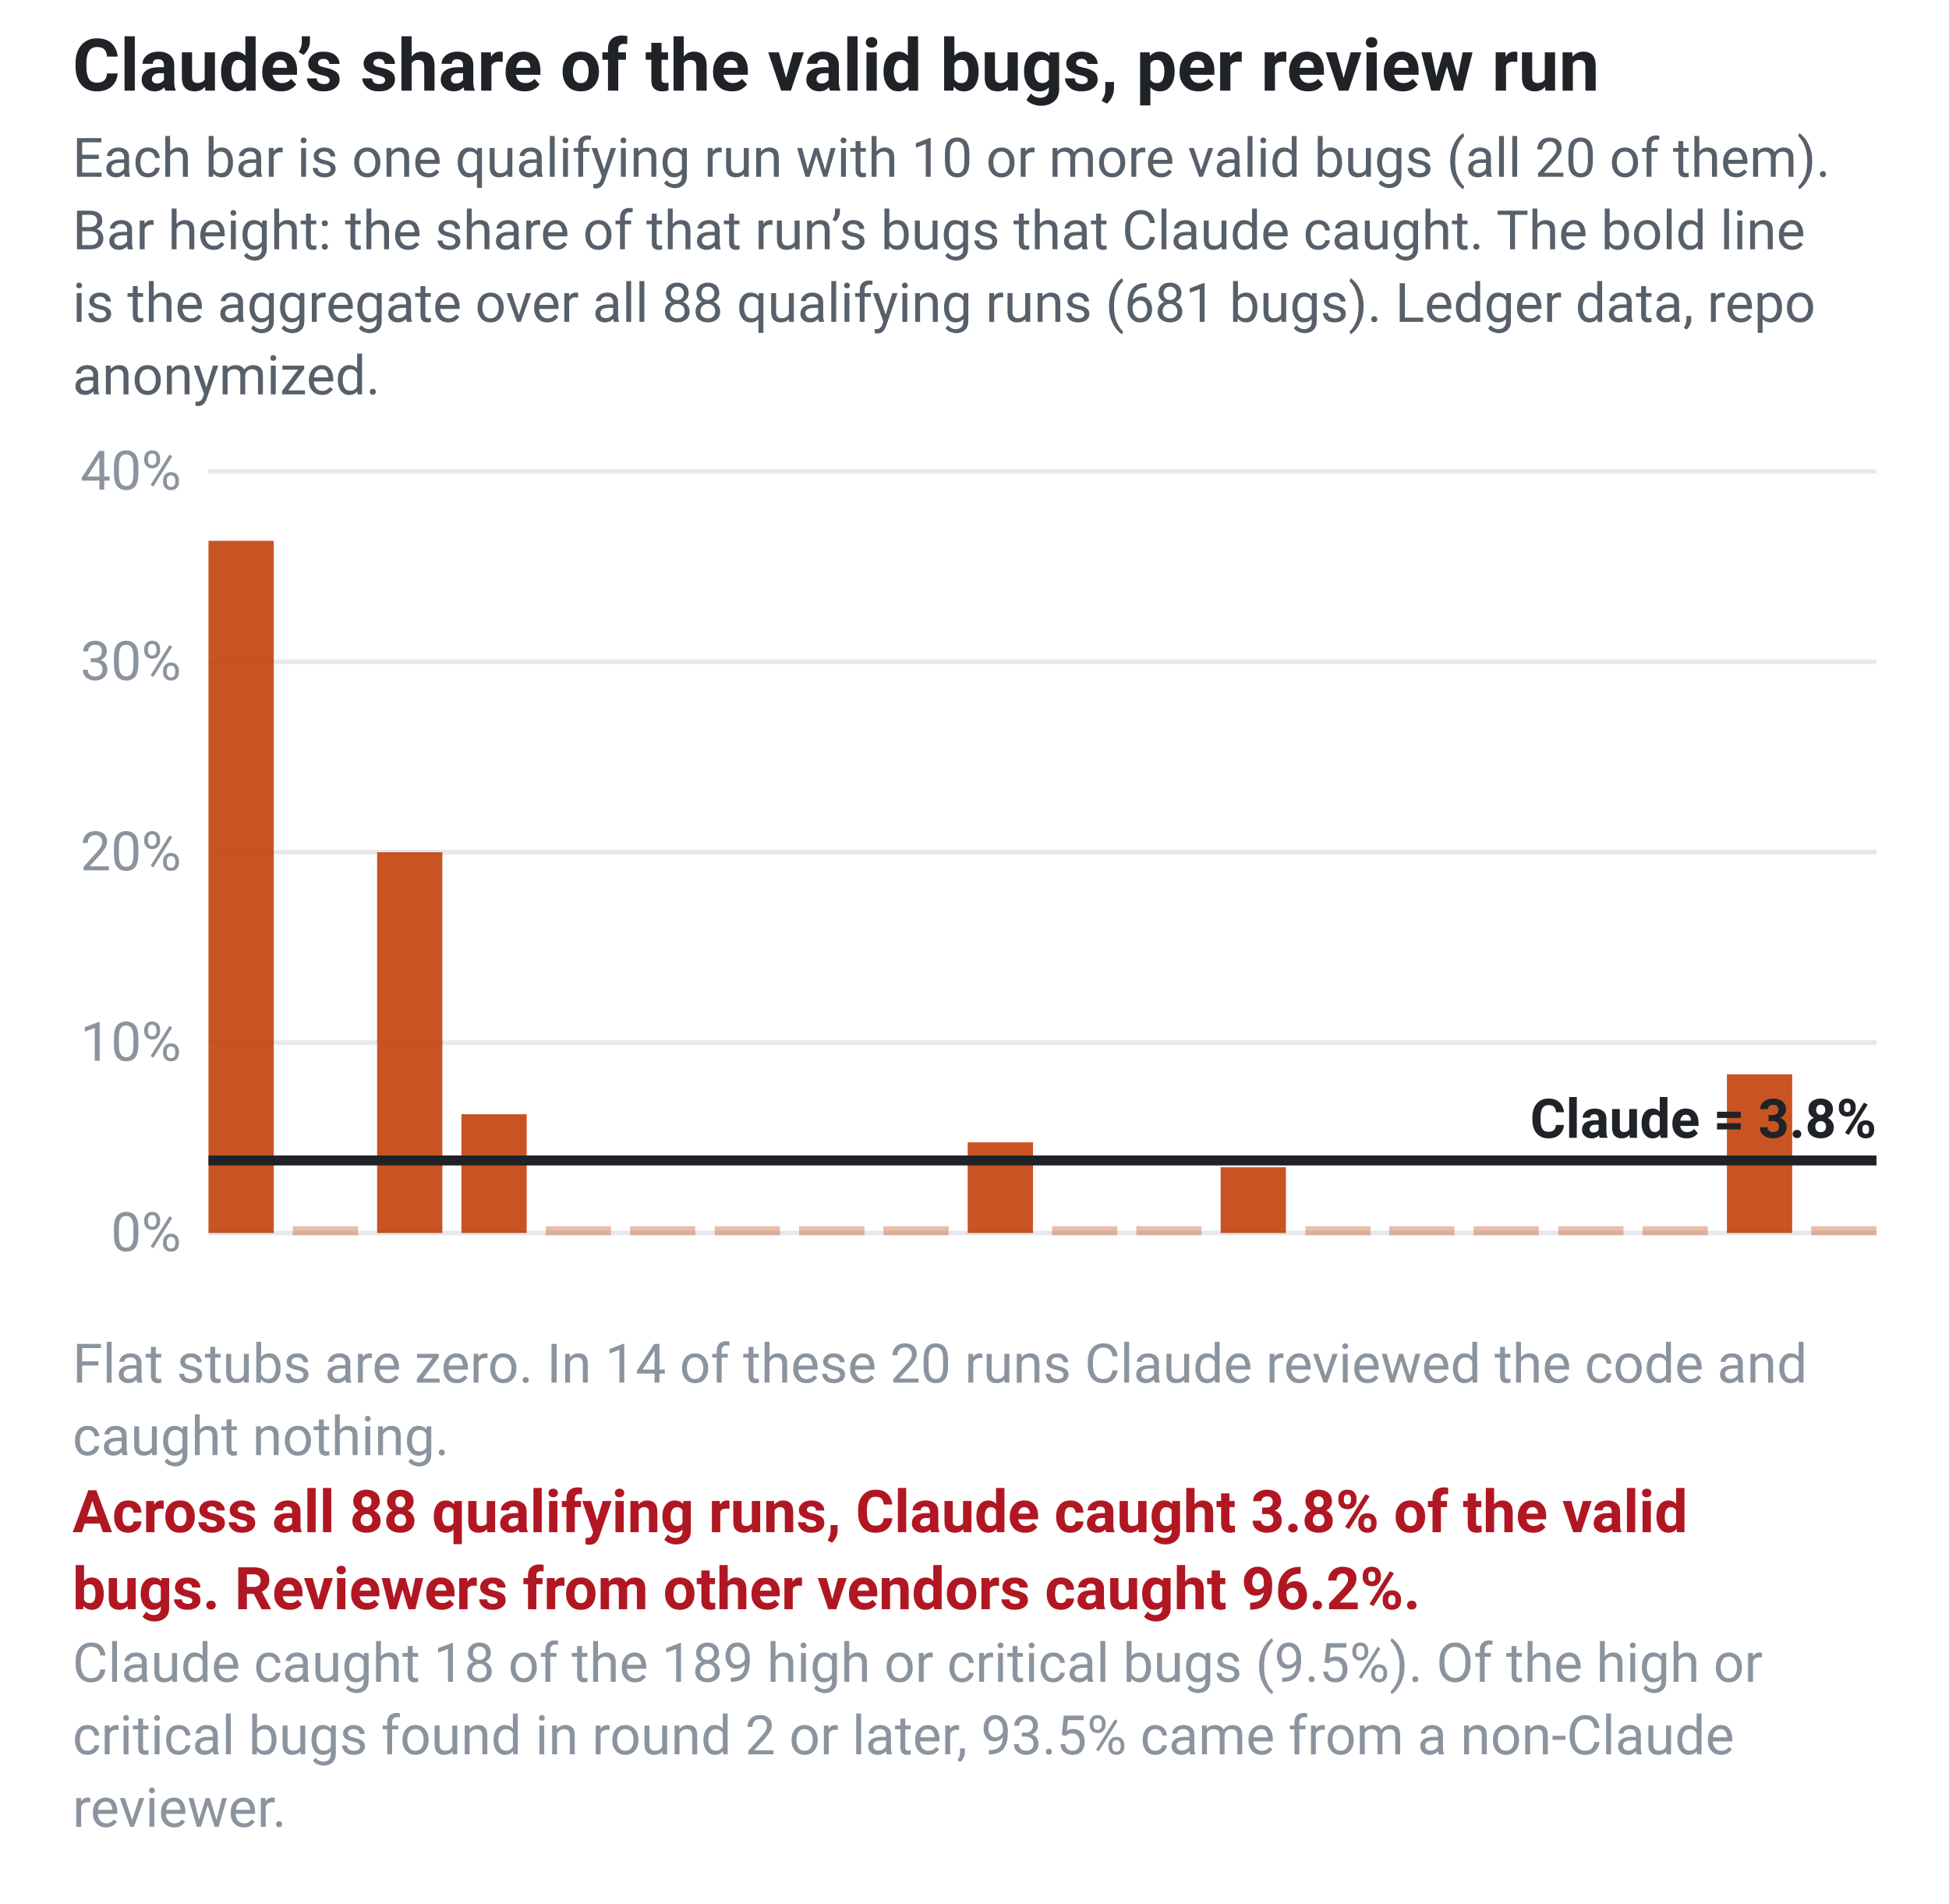
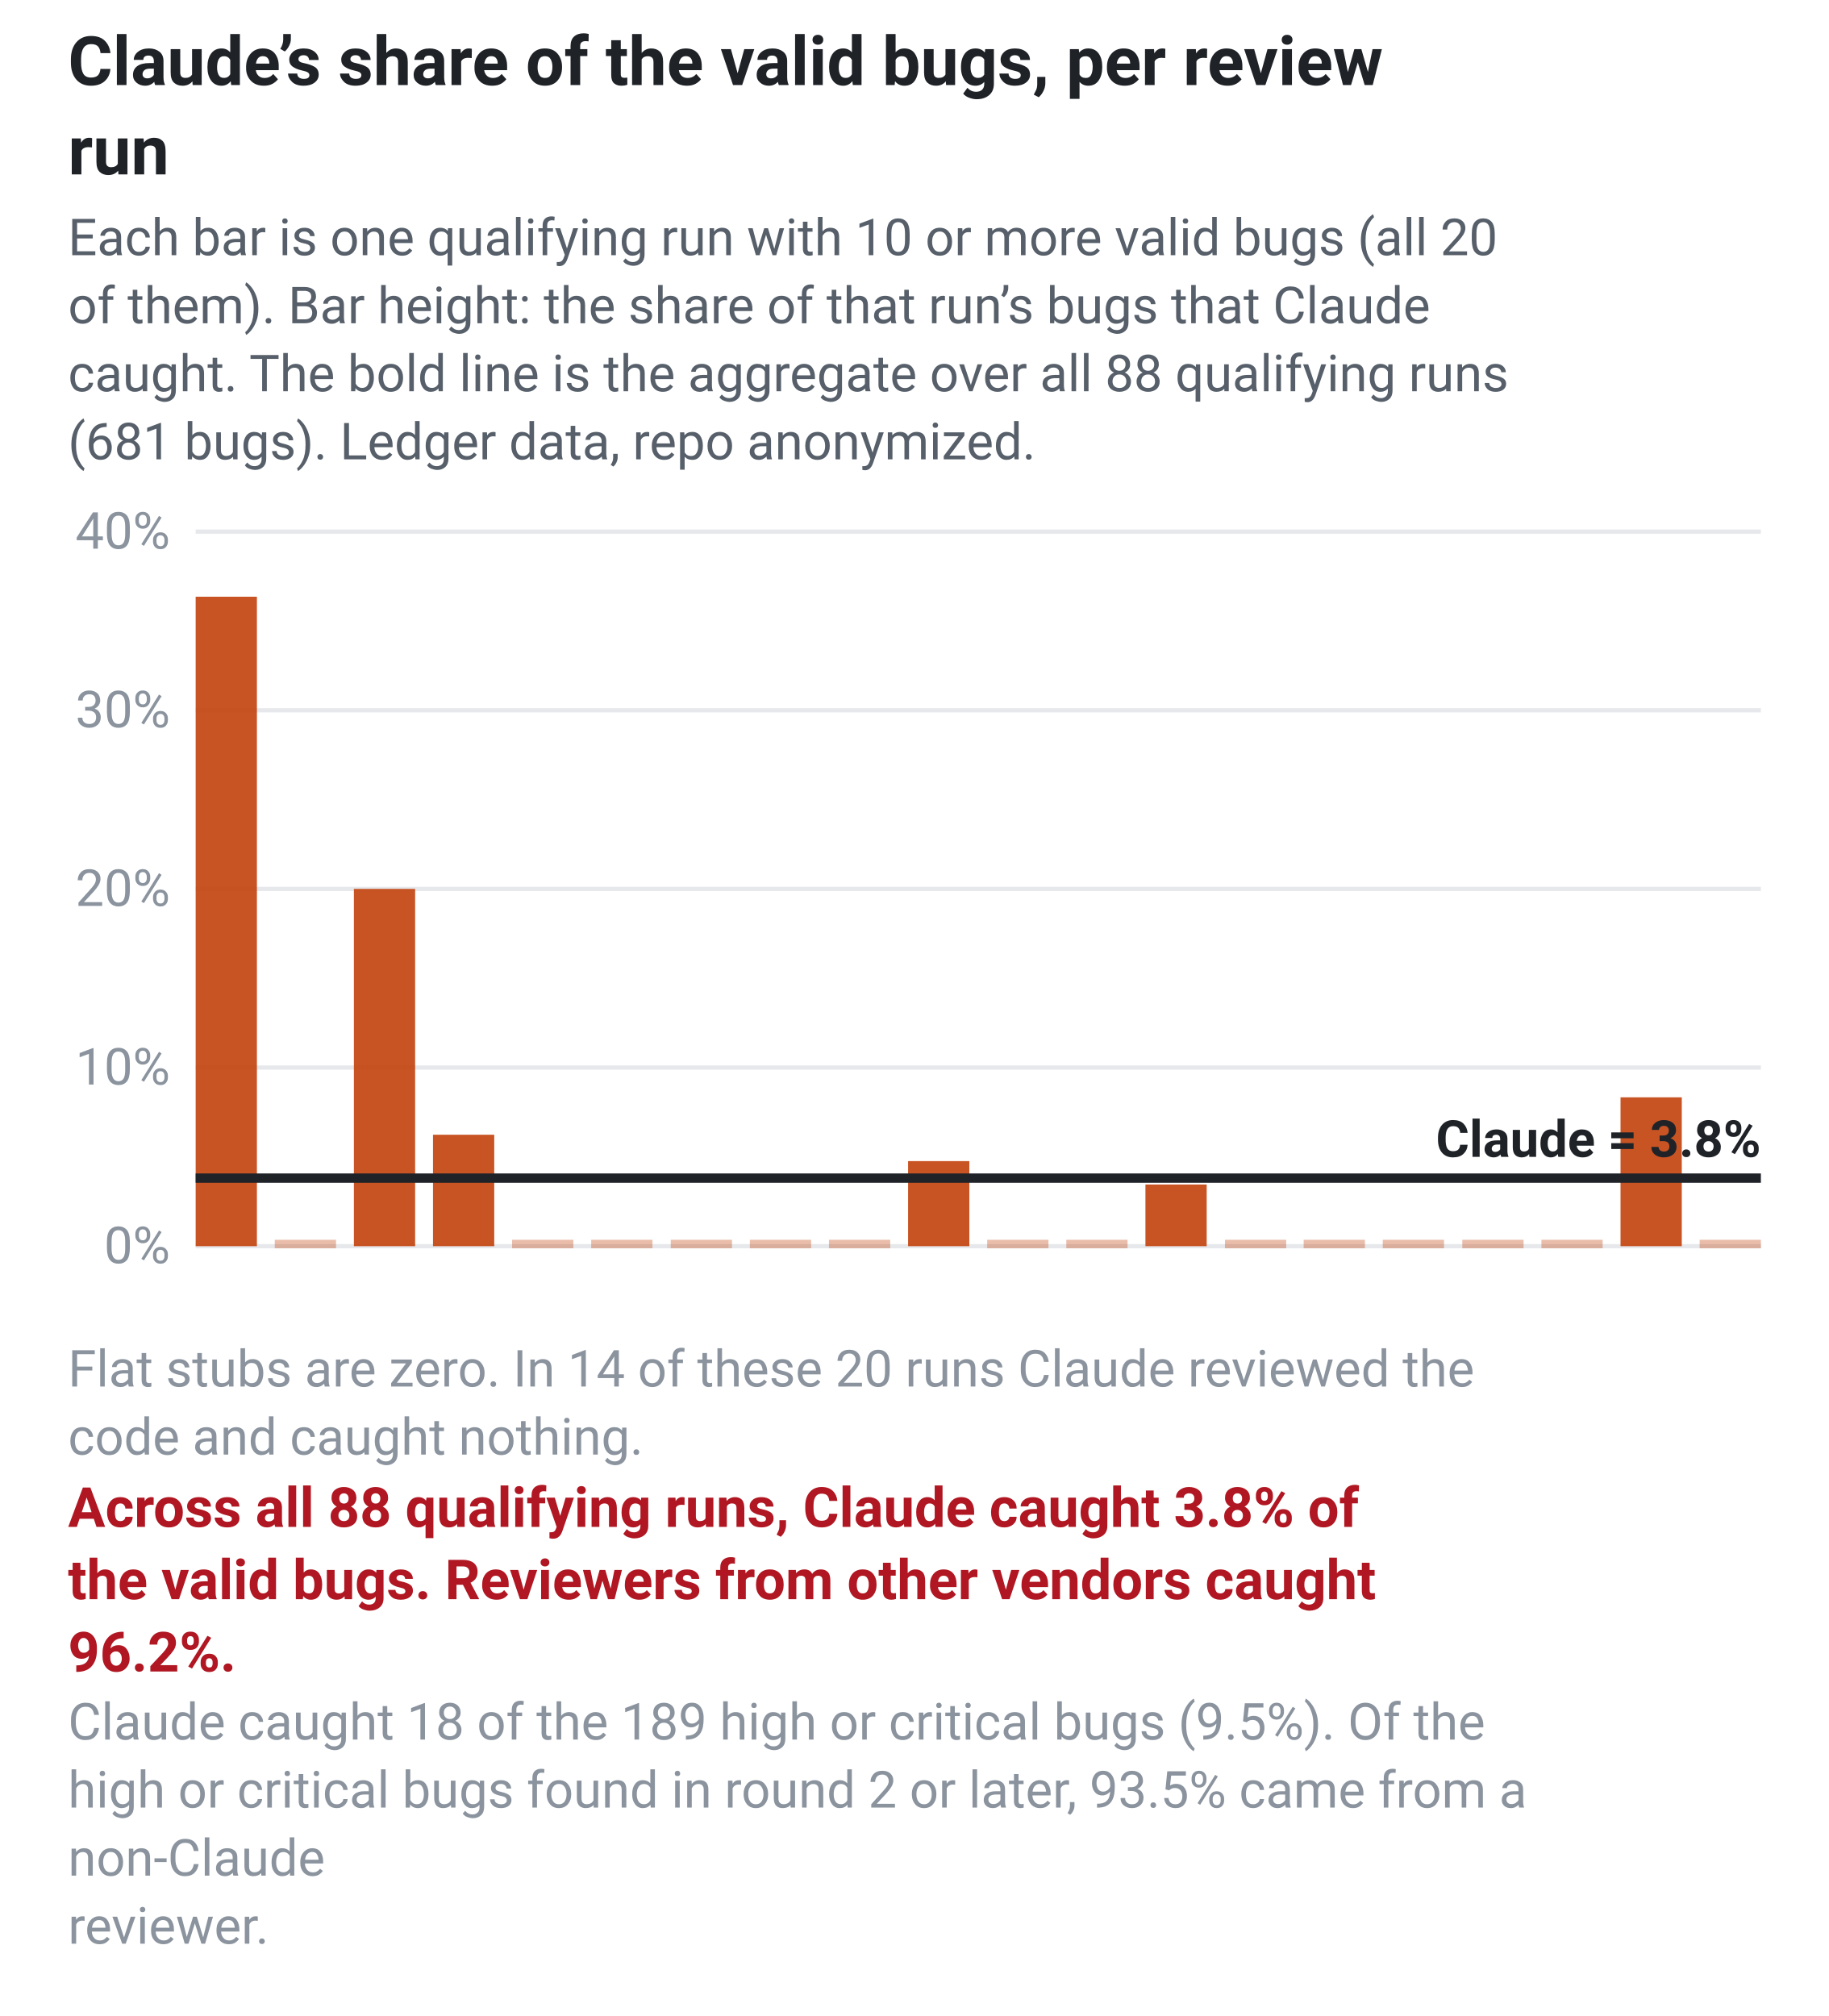
- <svg xmlns="http://www.w3.org/2000/svg" viewBox="0 0 430 420" font-family="-apple-system,Segoe UI,Roboto,Helvetica,Arial,sans-serif">
-   <text x="16.0" y="20.0" font-size="16" font-weight="700" fill="#1f2328">Claude’s share of the valid bugs, per review run</text>
-   <text x="16.0" y="39.0" font-size="12" fill="#57606a">Each bar is one qualifying run with 10 or more valid bugs (all 20 of them).</text>
-   <text x="16.0" y="55.0" font-size="12" fill="#57606a">Bar height: the share of that run’s bugs that Claude caught. The bold line</text>
-   <text x="16.0" y="71.0" font-size="12" fill="#57606a">is the aggregate over all 88 qualifying runs (681 bugs). Ledger data, repo</text>
-   <text x="16.0" y="87.0" font-size="12" fill="#57606a">anonymized.</text>
-   <line x1="46" y1="272.0" x2="414" y2="272.0" stroke="#e6e8eb" stroke-width="1" />
-   <text x="40.0" y="276.0" font-size="12" text-anchor="end" fill="#8b949e">0%</text>
-   <line x1="46" y1="230.0" x2="414" y2="230.0" stroke="#e6e8eb" stroke-width="1" />
-   <text x="40.0" y="234.0" font-size="12" text-anchor="end" fill="#8b949e">10%</text>
-   <line x1="46" y1="188.0" x2="414" y2="188.0" stroke="#e6e8eb" stroke-width="1" />
-   <text x="40.0" y="192.0" font-size="12" text-anchor="end" fill="#8b949e">20%</text>
-   <line x1="46" y1="146.0" x2="414" y2="146.0" stroke="#e6e8eb" stroke-width="1" />
-   <text x="40.0" y="150.0" font-size="12" text-anchor="end" fill="#8b949e">30%</text>
-   <line x1="46" y1="104.0" x2="414" y2="104.0" stroke="#e6e8eb" stroke-width="1" />
-   <text x="40.0" y="108.0" font-size="12" text-anchor="end" fill="#8b949e">40%</text>
-   <rect x="46.0" y="119.3" width="14.4" height="152.7" fill="#C2410C" opacity="0.9" />
-   <rect x="64.6" y="270.5" width="14.4" height="2.0" fill="#C2410C" opacity="0.35" />
-   <rect x="83.2" y="188.0" width="14.4" height="84.0" fill="#C2410C" opacity="0.9" />
-   <rect x="101.8" y="245.8" width="14.4" height="26.2" fill="#C2410C" opacity="0.9" />
-   <rect x="120.4" y="270.5" width="14.4" height="2.0" fill="#C2410C" opacity="0.35" />
-   <rect x="139.0" y="270.5" width="14.4" height="2.0" fill="#C2410C" opacity="0.35" />
-   <rect x="157.7" y="270.5" width="14.4" height="2.0" fill="#C2410C" opacity="0.35" />
-   <rect x="176.3" y="270.5" width="14.4" height="2.0" fill="#C2410C" opacity="0.35" />
-   <rect x="194.9" y="270.5" width="14.4" height="2.0" fill="#C2410C" opacity="0.35" />
-   <rect x="213.5" y="252.0" width="14.4" height="20.0" fill="#C2410C" opacity="0.9" />
-   <rect x="232.1" y="270.5" width="14.4" height="2.0" fill="#C2410C" opacity="0.35" />
-   <rect x="250.7" y="270.5" width="14.4" height="2.0" fill="#C2410C" opacity="0.35" />
-   <rect x="269.3" y="257.5" width="14.4" height="14.5" fill="#C2410C" opacity="0.9" />
-   <rect x="288.0" y="270.5" width="14.4" height="2.0" fill="#C2410C" opacity="0.35" />
-   <rect x="306.5" y="270.5" width="14.4" height="2.0" fill="#C2410C" opacity="0.35" />
-   <rect x="325.1" y="270.5" width="14.4" height="2.0" fill="#C2410C" opacity="0.35" />
-   <rect x="343.8" y="270.5" width="14.4" height="2.0" fill="#C2410C" opacity="0.35" />
-   <rect x="362.4" y="270.5" width="14.4" height="2.0" fill="#C2410C" opacity="0.35" />
-   <rect x="381.0" y="237.0" width="14.4" height="35.0" fill="#C2410C" opacity="0.9" />
-   <rect x="399.6" y="270.5" width="14.4" height="2.0" fill="#C2410C" opacity="0.35" />
-   <line x1="46" y1="256.0" x2="414" y2="256.0" stroke="#1f2328" stroke-width="2.2" />
-   <text x="414.0" y="251.0" font-size="12" font-weight="700" text-anchor="end" fill="#1f2328">Claude = 3.8%</text>
-   <text x="16.0" y="305.0" font-size="12" fill="#8b949e">Flat stubs are zero. In 14 of these 20 runs Claude reviewed the code and</text>
-   <text x="16.0" y="321.0" font-size="12" fill="#8b949e">caught nothing.</text>
-   <text x="16.0" y="338.0" font-size="13" font-weight="700" fill="#B01722">Across all 88 qualifying runs, Claude caught 3.8% of the valid</text>
-   <text x="16.0" y="355.0" font-size="13" font-weight="700" fill="#B01722">bugs. Reviewers from other vendors caught 96.2%.</text>
-   <text x="16.0" y="371.0" font-size="12" fill="#8b949e">Claude caught 18 of the 189 high or critical bugs (9.5%). Of the high or</text>
-   <text x="16.0" y="387.0" font-size="12" fill="#8b949e">critical bugs found in round 2 or later, 93.5% came from a non-Claude</text>
-   <text x="16.0" y="403.0" font-size="12" fill="#8b949e">reviewer.</text>
+ <svg xmlns="http://www.w3.org/2000/svg" viewBox="0 0 430 474" font-family="-apple-system,Segoe UI,Roboto,Helvetica,Arial,sans-serif">
+   <text x="16.0" y="20.0" font-size="16" font-weight="700" fill="#1f2328">Claude’s share of the valid bugs, per review</text>
+   <text x="16.0" y="41.0" font-size="16" font-weight="700" fill="#1f2328">run</text>
+   <text x="16.0" y="60.0" font-size="12" fill="#57606a">Each bar is one qualifying run with 10 or more valid bugs (all 20</text>
+   <text x="16.0" y="76.0" font-size="12" fill="#57606a">of them). Bar height: the share of that run’s bugs that Claude</text>
+   <text x="16.0" y="92.0" font-size="12" fill="#57606a">caught. The bold line is the aggregate over all 88 qualifying runs</text>
+   <text x="16.0" y="108.0" font-size="12" fill="#57606a">(681 bugs). Ledger data, repo anonymized.</text>
+   <line x1="46" y1="293.0" x2="414" y2="293.0" stroke="#e6e8eb" stroke-width="1" />
+   <text x="40.0" y="297.0" font-size="12" text-anchor="end" fill="#8b949e">0%</text>
+   <line x1="46" y1="251.0" x2="414" y2="251.0" stroke="#e6e8eb" stroke-width="1" />
+   <text x="40.0" y="255.0" font-size="12" text-anchor="end" fill="#8b949e">10%</text>
+   <line x1="46" y1="209.0" x2="414" y2="209.0" stroke="#e6e8eb" stroke-width="1" />
+   <text x="40.0" y="213.0" font-size="12" text-anchor="end" fill="#8b949e">20%</text>
+   <line x1="46" y1="167.0" x2="414" y2="167.0" stroke="#e6e8eb" stroke-width="1" />
+   <text x="40.0" y="171.0" font-size="12" text-anchor="end" fill="#8b949e">30%</text>
+   <line x1="46" y1="125.0" x2="414" y2="125.0" stroke="#e6e8eb" stroke-width="1" />
+   <text x="40.0" y="129.0" font-size="12" text-anchor="end" fill="#8b949e">40%</text>
+   <rect x="46.0" y="140.3" width="14.4" height="152.7" fill="#C2410C" opacity="0.9" />
+   <rect x="64.6" y="291.5" width="14.4" height="2.0" fill="#C2410C" opacity="0.35" />
+   <rect x="83.2" y="209.0" width="14.4" height="84.0" fill="#C2410C" opacity="0.9" />
+   <rect x="101.8" y="266.8" width="14.4" height="26.2" fill="#C2410C" opacity="0.9" />
+   <rect x="120.4" y="291.5" width="14.4" height="2.0" fill="#C2410C" opacity="0.35" />
+   <rect x="139.0" y="291.5" width="14.4" height="2.0" fill="#C2410C" opacity="0.35" />
+   <rect x="157.7" y="291.5" width="14.4" height="2.0" fill="#C2410C" opacity="0.35" />
+   <rect x="176.3" y="291.5" width="14.4" height="2.0" fill="#C2410C" opacity="0.35" />
+   <rect x="194.9" y="291.5" width="14.4" height="2.0" fill="#C2410C" opacity="0.35" />
+   <rect x="213.5" y="273.0" width="14.4" height="20.0" fill="#C2410C" opacity="0.9" />
+   <rect x="232.1" y="291.5" width="14.4" height="2.0" fill="#C2410C" opacity="0.35" />
+   <rect x="250.7" y="291.5" width="14.4" height="2.0" fill="#C2410C" opacity="0.35" />
+   <rect x="269.3" y="278.5" width="14.4" height="14.5" fill="#C2410C" opacity="0.9" />
+   <rect x="288.0" y="291.5" width="14.4" height="2.0" fill="#C2410C" opacity="0.35" />
+   <rect x="306.5" y="291.5" width="14.4" height="2.0" fill="#C2410C" opacity="0.35" />
+   <rect x="325.1" y="291.5" width="14.4" height="2.0" fill="#C2410C" opacity="0.35" />
+   <rect x="343.8" y="291.5" width="14.4" height="2.0" fill="#C2410C" opacity="0.35" />
+   <rect x="362.4" y="291.5" width="14.4" height="2.0" fill="#C2410C" opacity="0.35" />
+   <rect x="381.0" y="258.0" width="14.4" height="35.0" fill="#C2410C" opacity="0.9" />
+   <rect x="399.6" y="291.5" width="14.4" height="2.0" fill="#C2410C" opacity="0.35" />
+   <line x1="46" y1="277.0" x2="414" y2="277.0" stroke="#1f2328" stroke-width="2.2" />
+   <text x="414.0" y="272.0" font-size="12" font-weight="700" text-anchor="end" fill="#1f2328">Claude = 3.8%</text>
+   <text x="16.0" y="326.0" font-size="12" fill="#8b949e">Flat stubs are zero. In 14 of these 20 runs Claude reviewed the</text>
+   <text x="16.0" y="342.0" font-size="12" fill="#8b949e">code and caught nothing.</text>
+   <text x="16.0" y="359.0" font-size="13" font-weight="700" fill="#B01722">Across all 88 qualifying runs, Claude caught 3.8% of</text>
+   <text x="16.0" y="376.0" font-size="13" font-weight="700" fill="#B01722">the valid bugs. Reviewers from other vendors caught</text>
+   <text x="16.0" y="393.0" font-size="13" font-weight="700" fill="#B01722">96.2%.</text>
+   <text x="16.0" y="409.0" font-size="12" fill="#8b949e">Claude caught 18 of the 189 high or critical bugs (9.5%). Of the</text>
+   <text x="16.0" y="425.0" font-size="12" fill="#8b949e">high or critical bugs found in round 2 or later, 93.5% came from a</text>
+   <text x="16.0" y="441.0" font-size="12" fill="#8b949e">non-Claude</text>
+   <text x="16.0" y="457.0" font-size="12" fill="#8b949e">reviewer.</text>
</svg>
